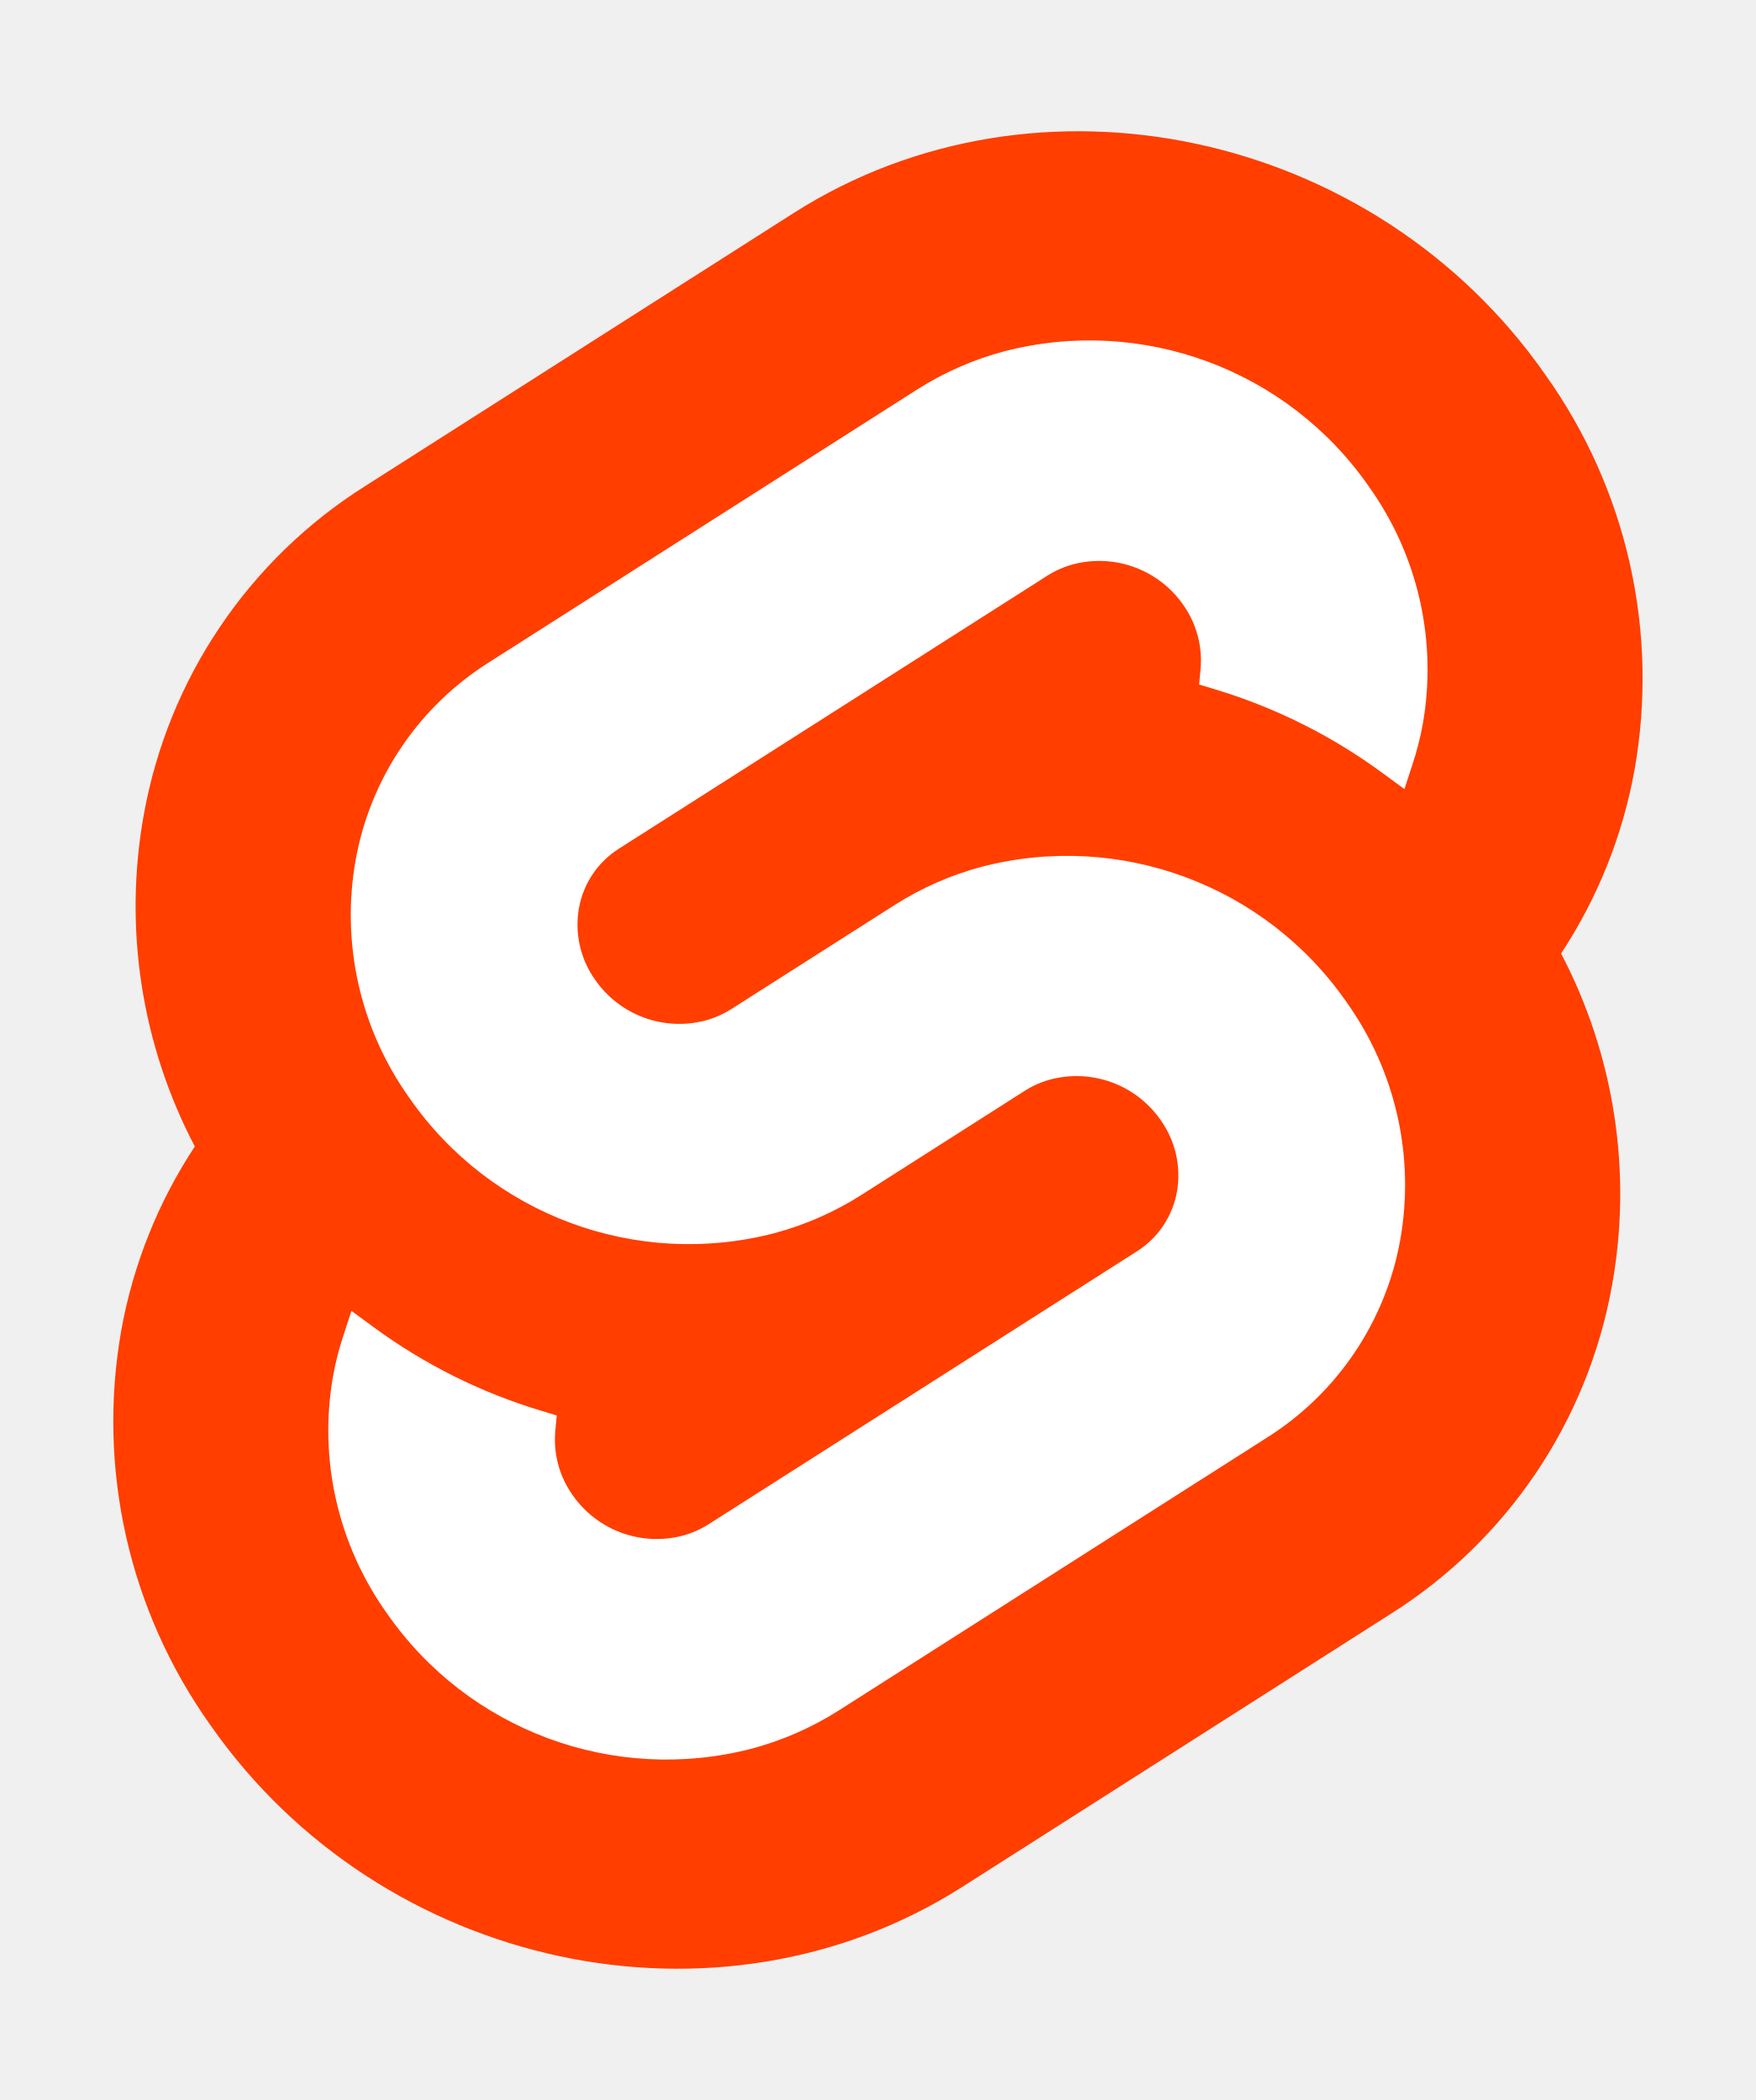
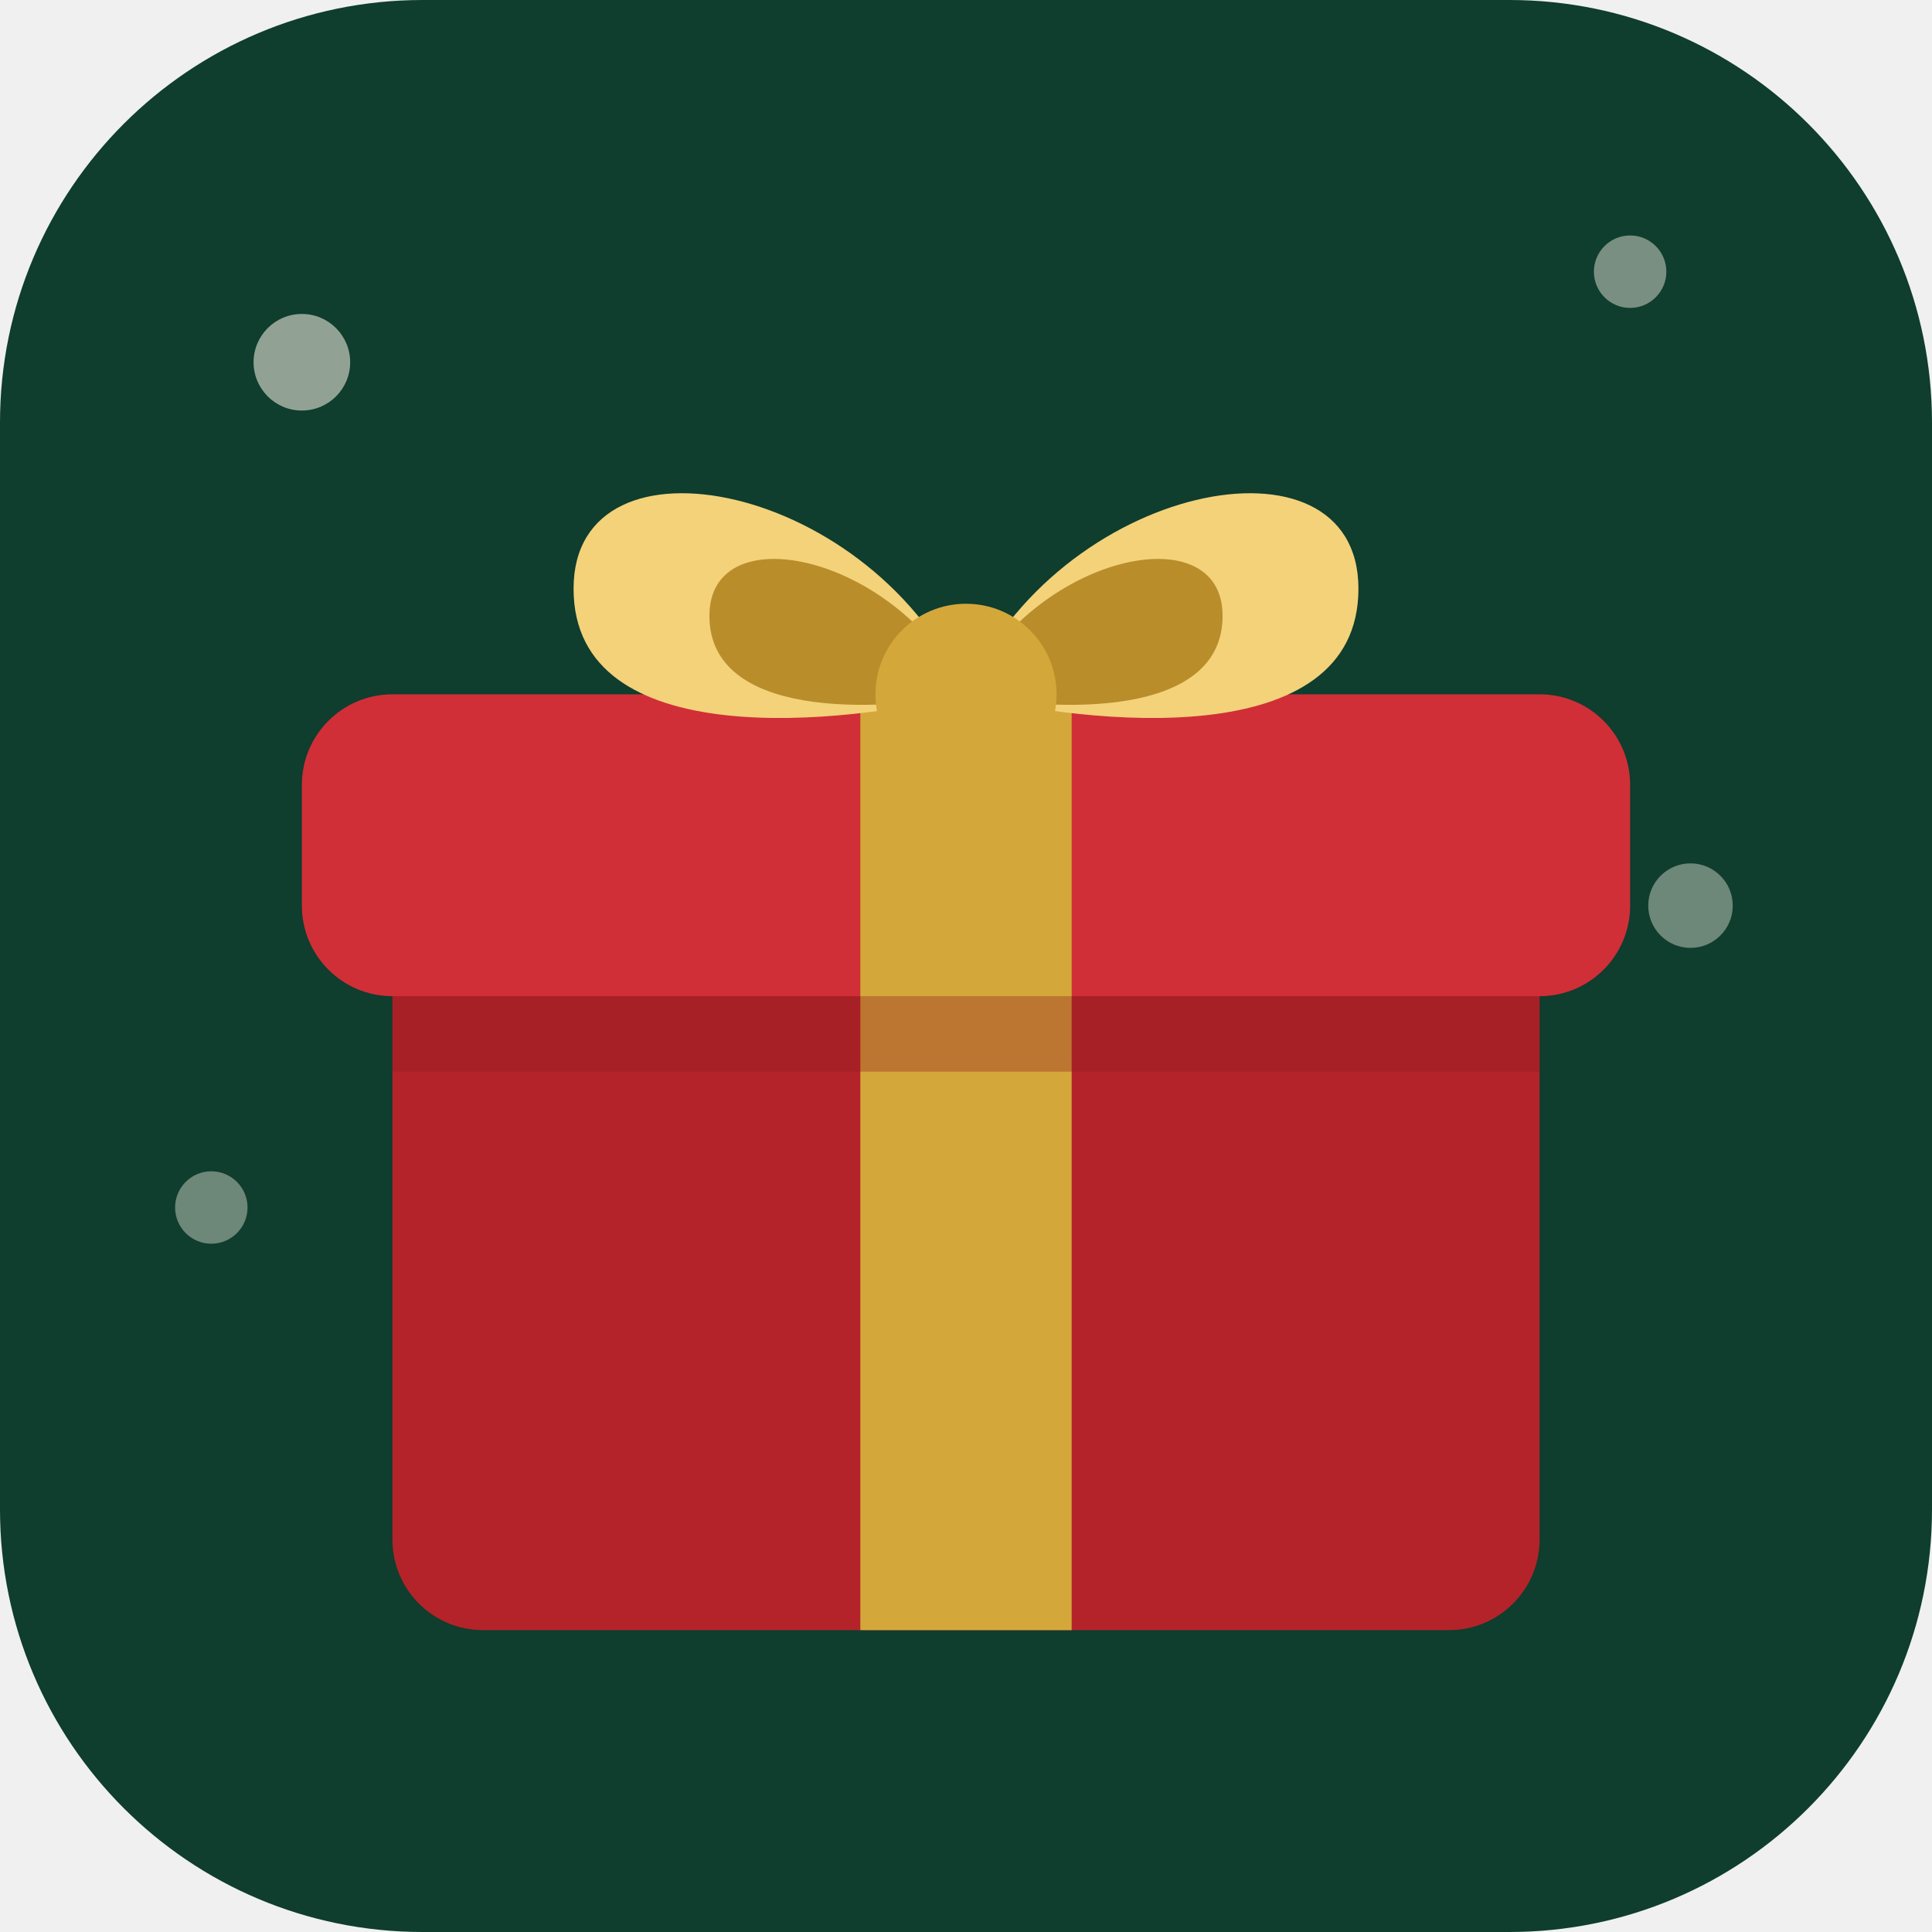
- <svg xmlns="http://www.w3.org/2000/svg" width="107" height="128" viewBox="0 0 107 128">
-   <path d="M94.157 22.819c-10.4-14.885-30.94-19.297-45.792-9.835L22.282 29.608A29.92 29.92 0 0 0 8.764 49.65a31.5 31.5 0 0 0 3.108 20.231 30 30 0 0 0-4.477 11.183 31.9 31.9 0 0 0 5.448 24.116c10.402 14.887 30.942 19.297 45.791 9.835l26.083-16.624A29.92 29.92 0 0 0 98.235 78.35a31.53 31.53 0 0 0-3.105-20.232 30 30 0 0 0 4.474-11.182 31.88 31.88 0 0 0-5.447-24.116" style="fill:#ff3e00" />
-   <path d="M45.817 106.582a20.72 20.72 0 0 1-22.237-8.243 19.17 19.17 0 0 1-3.277-14.503 18 18 0 0 1 .624-2.435l.49-1.498 1.337.981a33.6 33.6 0 0 0 10.203 5.098l.97.294-.09.968a5.85 5.85 0 0 0 1.052 3.878 6.24 6.24 0 0 0 6.695 2.485 5.8 5.8 0 0 0 1.603-.704L69.27 76.28a5.43 5.43 0 0 0 2.45-3.631 5.8 5.8 0 0 0-.987-4.371 6.24 6.24 0 0 0-6.698-2.487 5.7 5.7 0 0 0-1.6.704l-9.953 6.345a19 19 0 0 1-5.296 2.326 20.72 20.72 0 0 1-22.237-8.243 19.17 19.17 0 0 1-3.277-14.502 17.99 17.99 0 0 1 8.13-12.052l26.081-16.623a19 19 0 0 1 5.3-2.329 20.72 20.72 0 0 1 22.237 8.243 19.17 19.17 0 0 1 3.277 14.503 18 18 0 0 1-.624 2.435l-.49 1.498-1.337-.98a33.6 33.6 0 0 0-10.203-5.1l-.97-.294.09-.968a5.86 5.86 0 0 0-1.052-3.878 6.24 6.24 0 0 0-6.696-2.485 5.8 5.8 0 0 0-1.602.704L37.73 51.72a5.42 5.42 0 0 0-2.449 3.63 5.79 5.79 0 0 0 .986 4.372 6.24 6.24 0 0 0 6.698 2.486 5.8 5.8 0 0 0 1.602-.704l9.952-6.342a19 19 0 0 1 5.295-2.328 20.72 20.72 0 0 1 22.237 8.242 19.17 19.17 0 0 1 3.277 14.503 18 18 0 0 1-8.13 12.053l-26.081 16.622a19 19 0 0 1-5.3 2.328" style="fill:#fff" />
+ <svg xmlns="http://www.w3.org/2000/svg" viewBox="0 0 64 64">
+   <rect width="64" height="64" rx="14" fill="#0F3D2E" />
+   <circle cx="10" cy="12" r="1.6" fill="#FBF4E8" opacity=".55" />
+   <circle cx="54" cy="9" r="1.2" fill="#FBF4E8" opacity=".45" />
+   <circle cx="56" cy="30" r="1.4" fill="#FBF4E8" opacity=".4" />
+   <circle cx="7" cy="40" r="1.2" fill="#FBF4E8" opacity=".4" />
+   <rect x="13" y="30" width="38" height="24" rx="3" fill="#B4232A" />
+   <rect x="10" y="23" width="44" height="10" rx="3" fill="#D02F37" />
+   <rect x="28.5" y="23" width="7" height="31" fill="#D4A73A" />
+   <rect x="13" y="33" width="38" height="2.5" fill="#8E1A20" opacity=".35" />
+   <path d="M32 23c-3-7-13-9-13-3.5S28 24 32 23z" fill="#F3D27A" />
+   <path d="M32 23c3-7 13-9 13-3.5S36 24 32 23z" fill="#F3D27A" />
+   <path d="M32 23c-2.2-4.6-8.5-6-8.5-2.6S29 23.6 32 23zM32 23c2.2-4.6 8.5-6 8.5-2.6S35 23.6 32 23z" fill="#B98D2A" />
+   <circle cx="32" cy="23" r="3" fill="#D4A73A" />
</svg>
